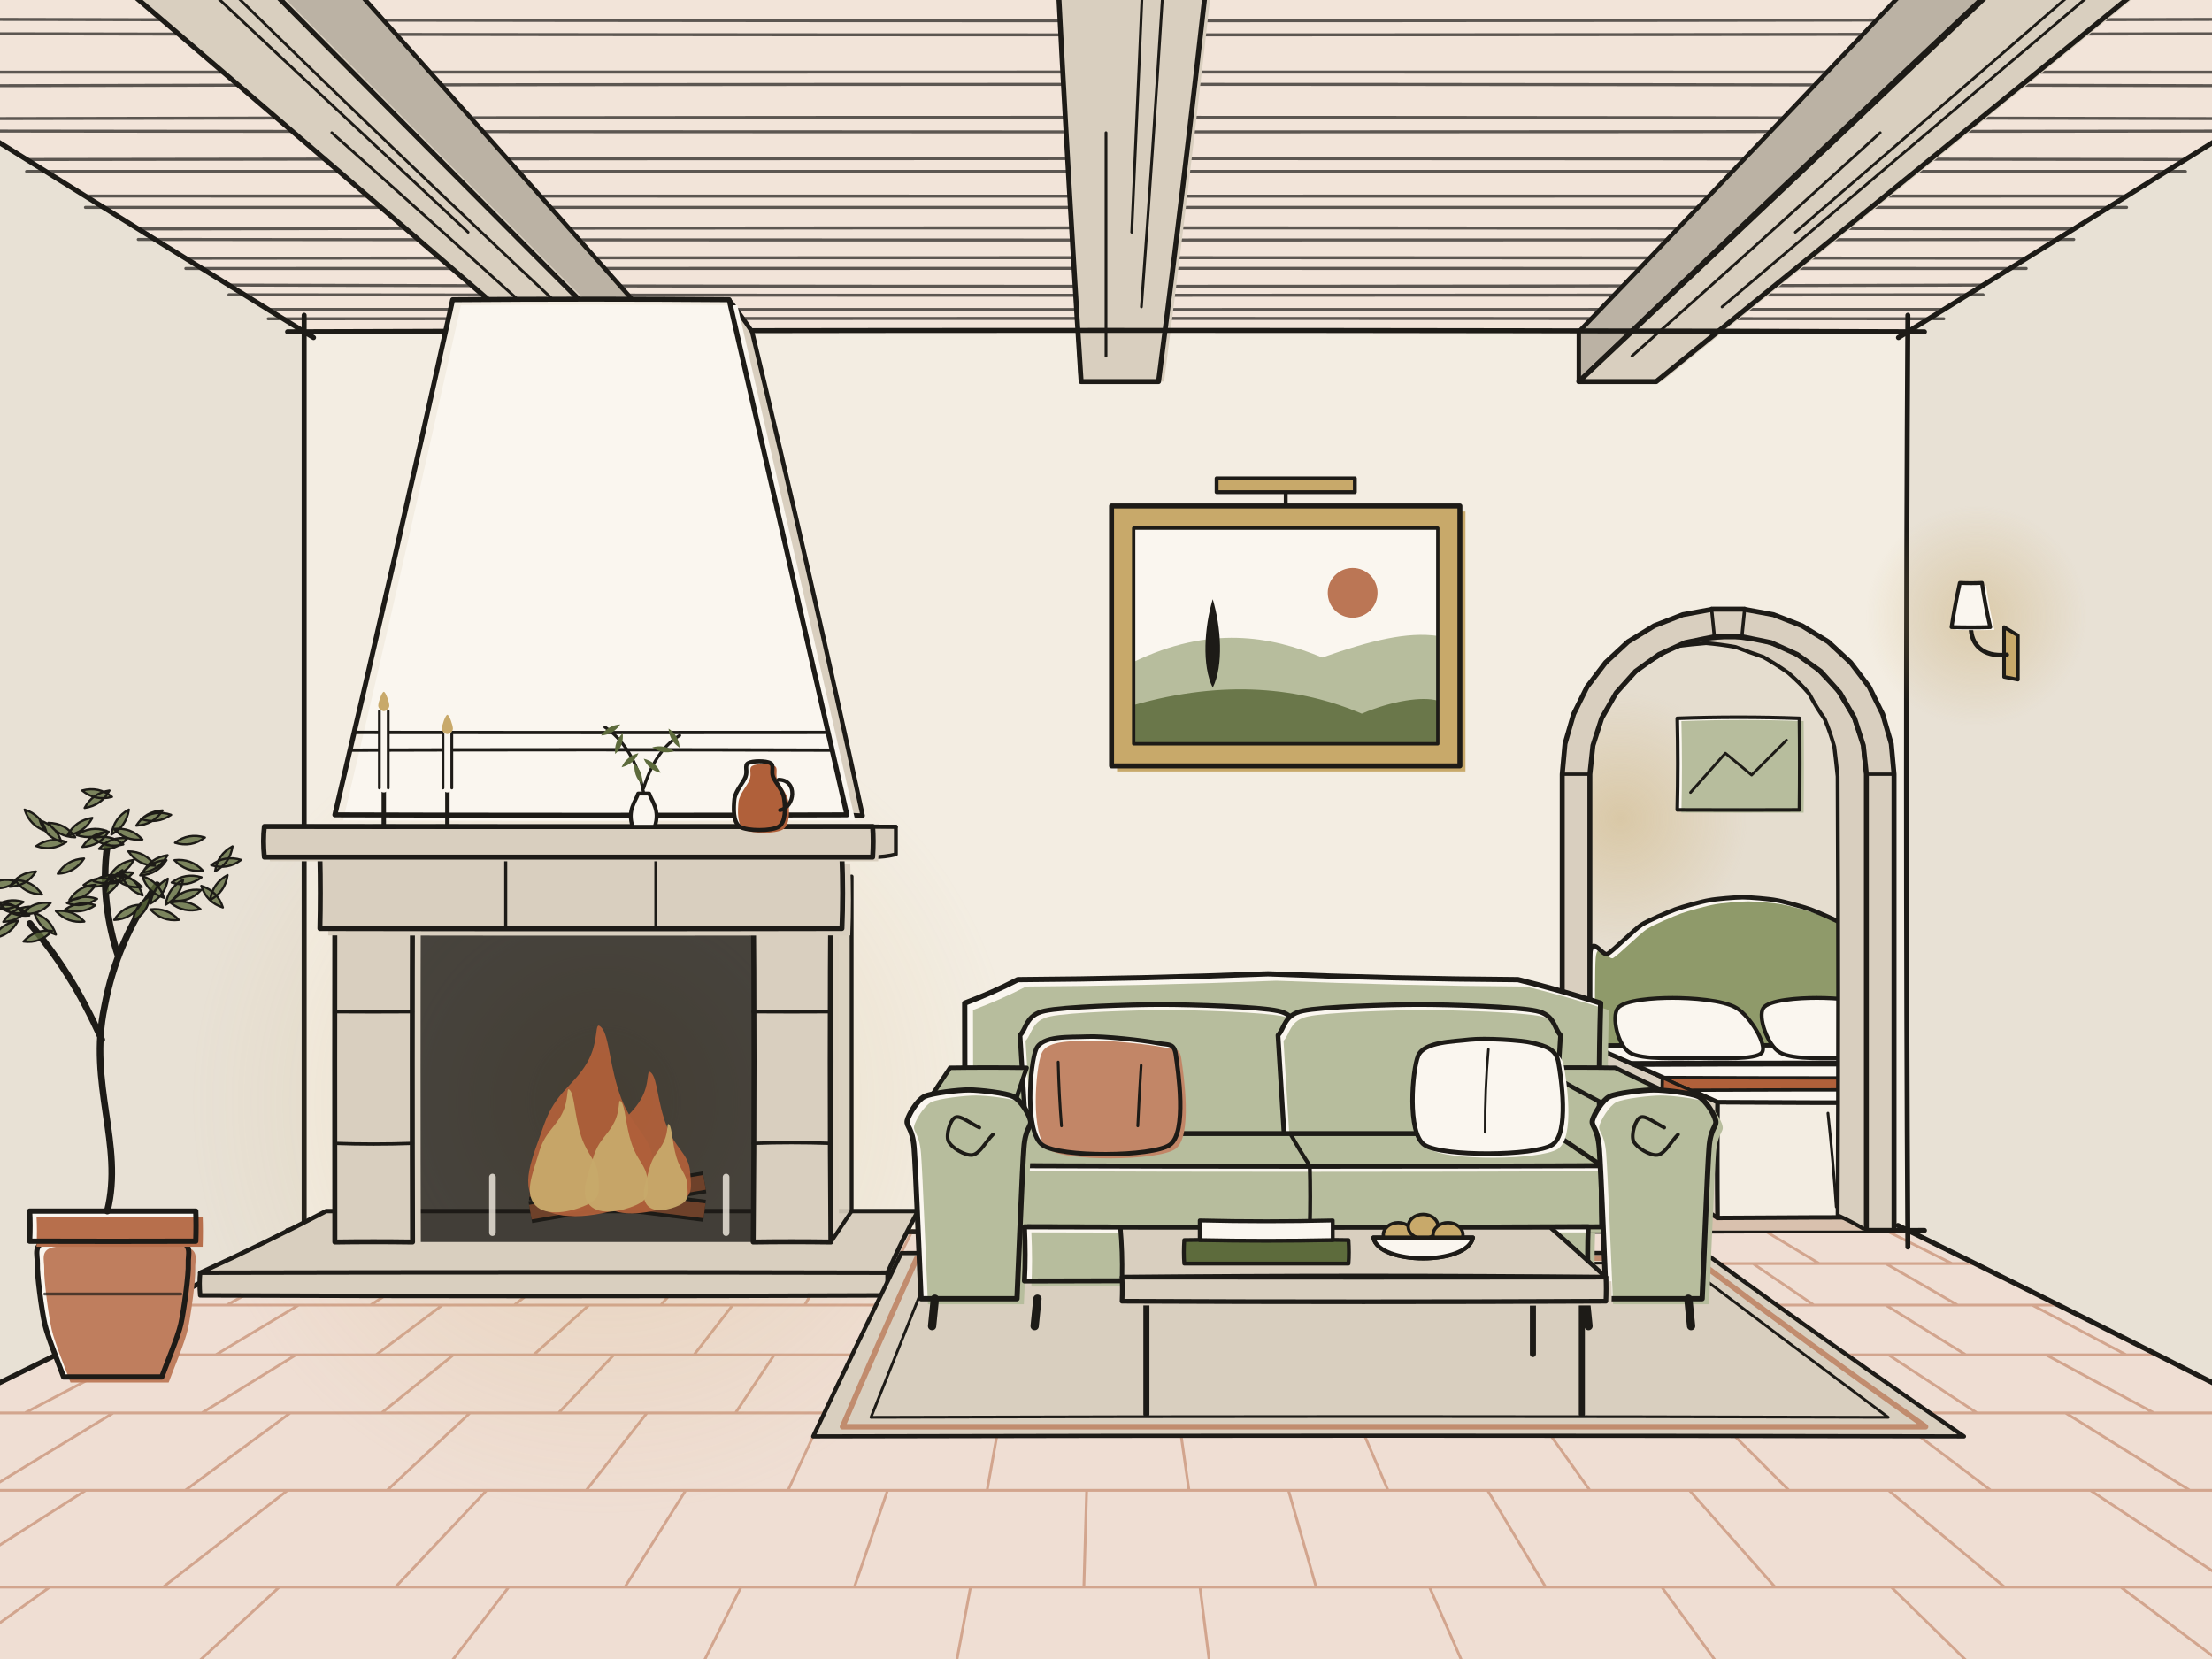
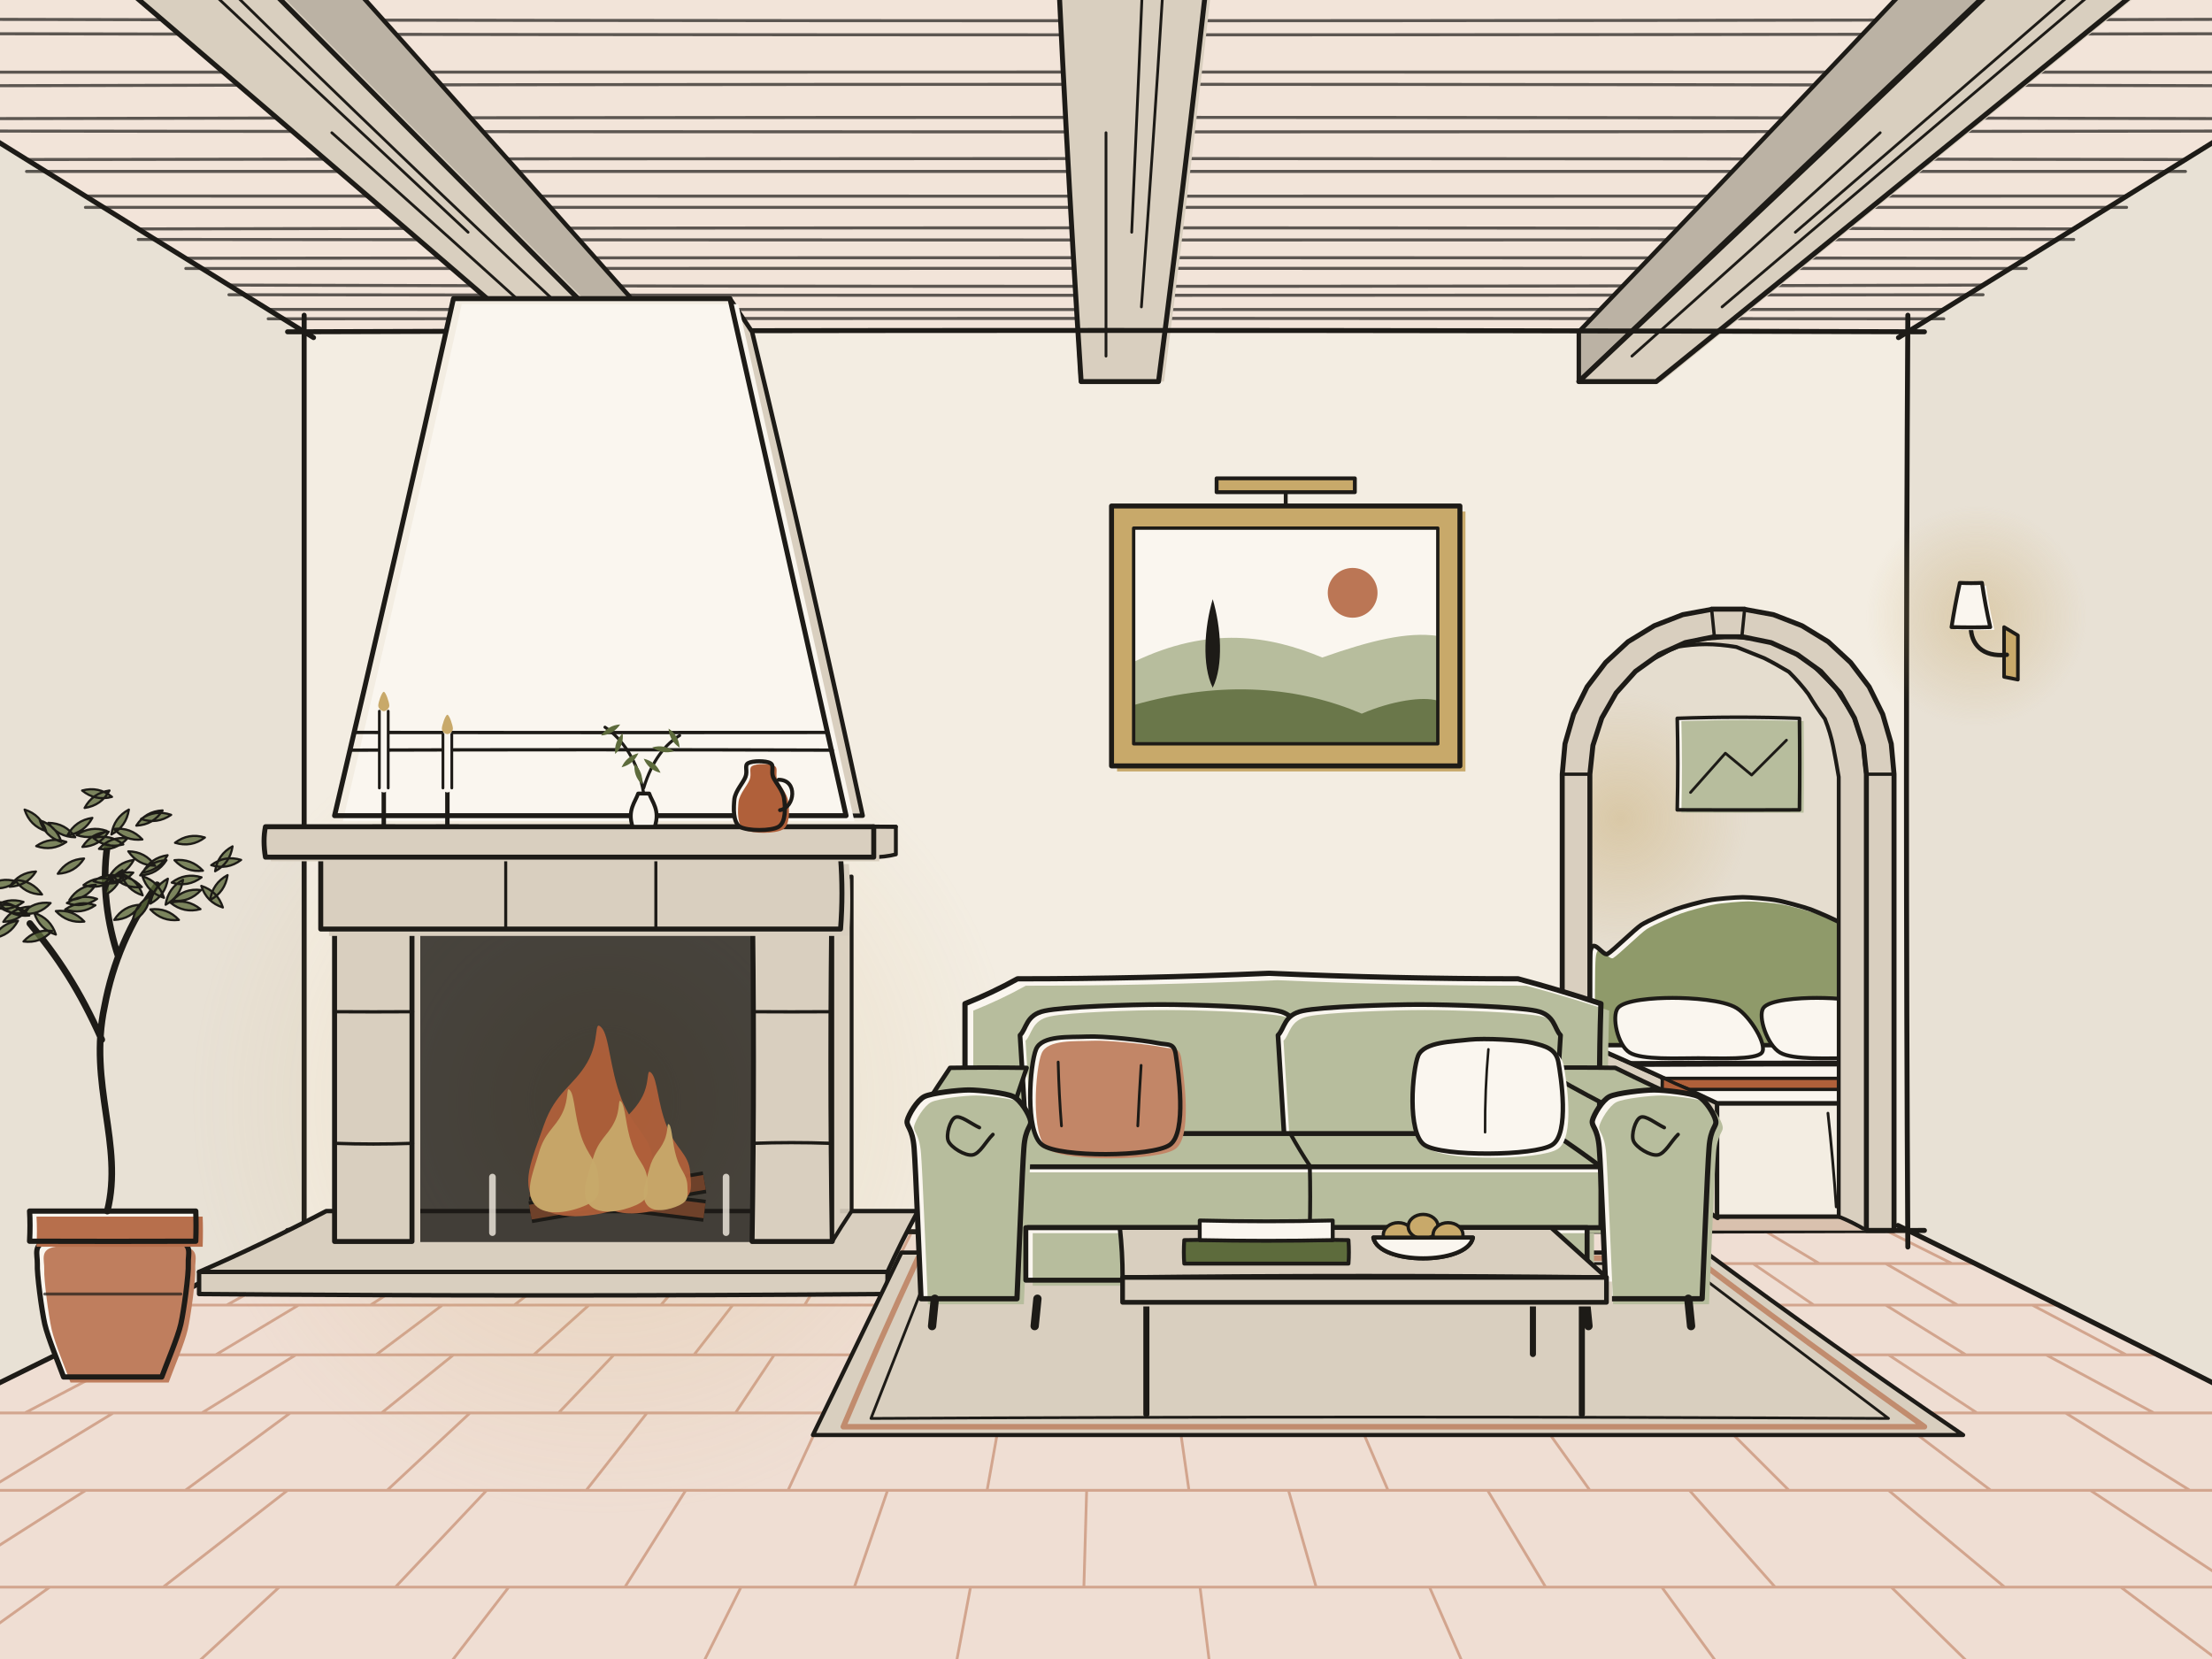
<svg xmlns="http://www.w3.org/2000/svg" viewBox="0 0 800 600" role="img" aria-labelledby="t">
  <defs>
    <radialGradient id="fire">
      <stop offset="0" stop-color="#c8a96a" stop-opacity=".5" />
      <stop offset=".45" stop-color="#c8a96a" stop-opacity=".14" />
      <stop offset="1" stop-color="#c8a96a" stop-opacity="0" />
    </radialGradient>
    <radialGradient id="lamp">
      <stop offset="0" stop-color="#c8a96a" stop-opacity=".4" />
      <stop offset="1" stop-color="#c8a96a" stop-opacity="0" />
    </radialGradient>
-     <path id="s1" d="M211 138Q225 138 239 138Q146 45 53.2-48.9Q23-49-7.1-48.9Q102 44 211 138Z" />
-     <path id="s2" d="M391 138Q405 138 419 138Q431 45 440.9-48.9Q411-49 380.6-48.9Q385 45 391 138Z" />
-     <path id="s3" d="M571 138Q585 138 599 138Q714 45 828.6-48.9Q798-49 768.3-48.9Q670 45 571 138Z" />
+     <path id="s1" d="M211 138Q225 138 239 138Q146 45 53-49Q23-49-7-49Q102 44 211 138Z" />
+     <path id="s2" d="M391 138Q405 138 419 138Q431 45 441-49Q411-49 381-49Q385 45 391 138Z" />
+     <path id="s3" d="M571 138Q585 138 599 138Q714 45 829-49Q798-49 768-49Q670 45 571 138Z" />
    <clipPath id="door">
      <path d="M575 445 575 280 576.1 269.6 579.3 259.7 584.5 250.6 591.5 242.8 600 236.7 609.5 232.4 619.8 230.3 630.2 230.3 640.5 232.4 650 236.7 658.5 242.8 665.5 250.6 670.7 259.7 673.9 269.6 675 280 675 445Z" />
    </clipPath>
    <path id="s4" d="M606.6 259.8Q629 259 650.8 259.8Q651 276 650.8 292.9Q629 293 606.6 292.9Q607 276 606.6 259.8Z" />
    <path id="s5" d="M575.1 414.4C575.1 400.5 574.5 351.9 575.1 345C575.7 338 579.6 346 581.4 345C583.3 343.9 591.2 336.1 593.6 334.5C596.1 332.9 603.4 329.8 605.9 328.9C608.3 328 615.6 326 618.1 325.6C620.5 325.1 627.9 324.5 630.3 324.5C632.8 324.5 640.1 325.1 642.5 325.6C645 326 652.3 328 654.8 328.9C657.2 329.8 664.5 332.9 667 334.5C669.4 336.1 677.4 343.9 679.2 345C681.1 346 684.9 338 685.5 345C686.2 351.9 685.5 400.5 685.5 414.4Z" />
-     <path id="s6" d="M121.1 294.7Q214 295 306.3 294.7Q285 201 263.7 108.4Q214 108 163.7 108.4Q143 202 121.1 294.7Z" />
-     <path id="s7" d="M121.1 449.2Q135 449 149.2 449.2Q149 384 149.2 318.4Q135 318 121.1 318.4Q121 384 121.1 449.2Z" />
-     <path id="s8" d="M272.4 449.2Q286 449 300.5 449.2Q300 384 300.5 318.4Q286 319 272.4 318.4Q273 384 272.4 449.2Z" />
-     <path id="s9" d="M115.7 335.8Q210 336 304.5 335.8Q305 323 304.5 309.8Q210 310 115.7 309.8Q116 323 115.7 335.8Z" />
-     <path id="s10" d="M95.6 298.9Q206 299 315.6 298.9Q316 304 315.6 310Q206 310 95.6 310Q95 304 95.6 298.9Z" />
+     <path id="s6" d="M121 295Q214 295 306 295Q285 201 264 108Q214 108 164 108Q143 202 121 295Z" />
+     <path id="s7" d="M121 449Q135 449 149 449Q149 384 149 318Q135 318 121 318Q121 384 121 449Z" />
+     <path id="s8" d="M272 449Q286 449 301 449Q300 384 301 318Q286 319 272 318Q273 384 272 449Z" />
+     <path id="s9" d="M116 336Q210 336 304 336Q305 323 304 310Q210 310 116 310Q116 323 116 336Z" />
+     <path id="s10" d="M96 299Q206 299 316 299Q316 304 316 310Q206 310 96 310Q95 304 96 299Z" />
    <path id="s11" d="M267.6 299C265 297.3 265.3 292 265.6 289C266 286 268.8 283.1 269.6 281C270.5 278.8 269.1 276.8 270.6 276C272.1 275.1 277.1 275.1 278.6 276C280.1 276.8 278.8 278.8 279.6 281C280.5 283.1 283.3 286 283.6 289C284 292 284.3 297.3 281.6 299C279 300.6 270.3 300.6 267.6 299Z" />
    <path id="s12" d="M402 277Q465 277 528 277Q528 230 528 183Q465 183 402 183Q402 230 402 277Z" />
-     <path id="s13" d="M348.9 422.4Q349 393 348.9 362.8Q359 359 368.1 354.3Q413 354 458.6 352.2Q504 354 549 354.3Q564 358 578.9 362.8Q578 393 578.9 422.4Q464 422 348.9 422.4Z" />
+     <path id="s13" d="M349 422Q349 393 349 363Q359 359 368 354Q413 354 459 352Q504 354 549 354Q564 358 579 363Q578 393 579 422Q464 422 349 422Z" />
    <path id="s14" d="M368.9 374.4C371.3 372.1 371 367 377.8 365.6C384.6 364.1 408.7 363.3 420 363.3C431.3 363.3 455.4 364.1 462.2 365.6C469 367 468.7 372.1 471.1 374.4L468.9 410L371.1 410Z" />
    <path id="s15" d="M462.2 374.4C464.6 372.1 464.3 367 471.1 365.6C477.9 364.1 502.1 363.3 513.3 363.3C524.6 363.3 548.7 364.1 555.6 365.6C562.4 367 562.1 372.1 564.4 374.4L562.2 410L464.4 410Z" />
-     <path id="s16" d="M368.1 421.6Q474 422 579.3 421.6Q579 433 579.3 443.7Q474 444 368.1 443.7Q368 433 368.1 421.6Z" />
+     <path id="s16" d="M368 422Q474 422 579 422Q579 433 579 444Q474 444 368 444Q368 433 368 422Z" />
    <path id="s17" d="M333.1 469.7C332.5 457 331.2 422.7 330.6 415.2C330 407.7 327.7 407.5 328.1 405.3C328.6 403.1 331.7 397.9 334.3 396.6C336.9 395.3 346.7 394.2 350.4 394.2C354.2 394.2 363.9 395.3 366.5 396.6C369.2 397.9 372.3 403.1 372.7 405.3C373.2 407.5 370.8 407.7 370.3 415.2C369.7 422.7 368.4 457 367.8 469.7Z" />
    <path id="s18" d="M580.9 469.7C580.3 457 579 422.7 578.4 415.2C577.8 407.7 575.5 407.5 575.9 405.3C576.4 403.1 579.5 397.9 582.1 396.6C584.7 395.3 594.5 394.2 598.2 394.2C602 394.2 611.7 395.3 614.3 396.6C616.9 397.9 620.1 403.1 620.5 405.3C621 407.5 618.6 407.7 618.1 415.2C617.5 422.7 616.2 457 615.6 469.7Z" />
-     <path id="s19" d="M370.5 443.7Q472 444 574.4 443.7Q574 454 574.4 463.3Q472 463 370.5 463.3Q371 454 370.5 443.7Z" />
+     <path id="s19" d="M371 444Q472 444 574 444Q574 454 574 463Q472 463 371 463Q371 454 371 444Z" />
    <path id="s20" d="M377 414.1C370.5 409.5 372.5 384.7 374.7 379.5C376.8 374.3 387.2 375.2 393.1 374.9C398.9 374.6 414.1 376.3 418.4 377.2C422.7 378.1 424.7 376.9 425.3 381.8C426 386.7 429.5 409.8 423 414.1C416.6 418.4 383.4 418.7 377 414.1Z" />
    <path id="s21" d="M515.2 414.1C508.8 409.8 510.8 386.9 512.9 381.8C515.1 376.7 525.8 376.7 531.4 376C536.9 375.4 550.1 376.1 554.4 377.2C558.7 378.3 562.7 379.2 563.6 384.1C564.5 389 567.8 410.1 561.3 414.1C554.9 418.1 521.7 418.4 515.2 414.1Z" />
-     <path id="s22" d="M405.8 461.9Q493 462 580.8 461.9Q581 466 580.8 470.6Q493 471 405.8 470.6Q406 466 405.8 461.9Z" />
+     <path id="s22" d="M406 462Q493 462 581 462Q581 466 581 471Q493 471 406 471Q406 466 406 462Z" />
    <path id="s23" d="M705.8 226.8Q713 227 719.8 226.8Q718 219 716.8 210.8Q713 211 708.8 210.8Q707 219 705.8 226.8Z" />
    <path id="s24" d="M23 498C21.4 493.6 17.3 483.7 16.2 478.9C15.1 474.1 13.3 460.6 13.5 457.1C13.6 453.6 11.7 449.8 17.6 448.9C23.5 447.9 58.1 447.9 64 448.9C69.9 449.8 67.9 453.6 68.1 457.1C68.3 460.6 66.5 474.1 65.4 478.9C64.3 483.7 60.1 493.6 58.5 498Z" />
    <path id="s25" d="M10.7 448.9Q41 449 70.8 448.9Q71 443 70.8 438Q41 438 10.7 438Q11 443 10.7 448.9Z" />
  </defs>
  <rect width="800" height="600" fill="#faf6ef" />
  <g fill="none" stroke="#1d1b17" stroke-width="2" stroke-linecap="round" stroke-linejoin="round">
    <path d="M110 120 690 120 690 445 110 445Z" fill="#f3ede2" stroke="none" />
    <path d="M0 51.7 110 120 110 445 0 500Z" fill="#d9cfbf" fill-opacity="0.55" stroke="none" />
    <path d="M800 51.7 690 120 690 445 800 500Z" fill="#d9cfbf" fill-opacity="0.55" stroke="none" />
    <path d="M0 500 110 445 690 445 800 500 800 600 0 600Z" fill="#b0603a" fill-opacity="0.16" stroke="none" />
    <path d="M85 457H715M56 472H744M21 490H779M-5 511H805M-5 539H805M-5 574H805M154 445L133 457M198 445L181 457M242 445L229 457M286 445L276 457M330 445L324 457M374 445L372 457M418 445L420 457M462 445L467 457M506 445L515 457M550 445L563 457M594 445L611 457M638 445L658 457M682 445L706 457M109 457L82 472M157 457L134 472M205 457L186 472M252 457L239 472M300 457L291 472M348 457L343 472M396 457L395 472M443 457L447 472M491 457L500 472M539 457L552 472M587 457L604 472M634 457L656 472M682 457L708 472M108 472L78 490M160 472L136 490M213 472L193 490M265 472L251 490M317 472L308 490M369 472L366 490M421 472L424 490M474 472L481 490M526 472L539 490M578 472L596 490M630 472L654 490M682 472L711 490M735 472L769 490M49 490L9 511M107 490L73 511M164 490L138 511M222 490L202 511M280 490L266 511M337 490L330 511M395 490L394 511M452 490L458 511M510 490L522 511M567 490L587 511M625 490L651 511M683 490L715 511M740 490L779 511M41 511L-5 539M105 511L67 539M170 511L140 539M234 511L212 539M298 511L285 539M362 511L357 539M426 511L430 539M490 511L502 539M555 511L575 539M619 511L647 539M683 511L720 539M747 511L792 539M811 511L864 539M-41 539L-107 574M31 539L-24 574M104 539L59 574M176 539L143 574M248 539L226 574M321 539L309 574M393 539L392 574M466 539L476 574M538 539L559 574M611 539L642 574M683 539L725 574M756 539L809 574M828 539L892 574M-65 574L-147 622M18 574L-49 622M101 574L49 622M184 574L147 622M268 574L244 622M351 574L342 622M434 574L440 622M517 574L538 622M601 574L636 622M684 574L733 622M767 574L831 622M850 574L929 622M934 574L1027 622" stroke-width="1" stroke="#b0603a" stroke-opacity="0.45" />
    <path d="M-5-5 805-5 805 48.3 690 120 110 120-5 48.3Z" fill="#b0603a" fill-opacity="0.12" stroke="none" />
    <path d="M97 111.9Q400 112 703 111.9M97 115.3Q400 115 703 115.3M82.8 103.1Q400 104 717.2 103.1M82.8 106.6Q400 107 717.2 106.6M67.2 93.4Q400 93 732.8 93.4M67.2 97.1Q400 97 732.8 97.1M50 82.8Q400 82 750 82.8M50 86.6Q400 87 750 86.6M30.9 70.9Q400 71 769.1 70.9M30.9 75Q400 75 769.1 75M9.6 57.7Q400 57 790.4 57.7M9.6 62Q400 62 790.4 62M-5 42.9Q400 42 805 42.9M-5 47.4Q400 48 805 47.4M-5 26.1Q400 26 805 26.1M-5 31Q400 30 805 31M-5 7Q400 8 805 7M-5 12.2Q400 13 805 12.2" stroke-width="1.1" stroke-opacity="0.7" />
-     <path d="M239 120Q239 129 239 138Q146 44 53.2-48.9Q53-68 53.2-87.7Q147 16 239 120Z" fill="#bbb2a4" stroke-width="1.6" />
+     <path d="M239 120Q239 129 239 138Q146 44 53-49Q53-68 53-88Q147 16 239 120Z" fill="#bbb2a4" stroke-width="1.6" />
    <use href="#s1" fill="#d9cfbf" stroke="none" />
    <use href="#s1" fill="#d9cfbf" stroke="none" x="2" y="0" />
    <use href="#s1" stroke-width="1.8" />
    <path d="M209.8 128.8Q165 88 120 48M202.8 111Q143 55 84.5-2.4M169.3 84Q105 24 41.2-36" stroke-width="1" />
-     <path d="M391 120Q391 129 391 138Q386 45 380.6-48.9Q381-68 380.6-87.7Q386 16 391 120Z" fill="#bbb2a4" stroke-width="1.6" />
+     <path d="M391 120Q391 129 391 138Q386 45 381-49Q381-68 381-88Q386 16 391 120Z" fill="#bbb2a4" stroke-width="1.6" />
    <use href="#s2" fill="#d9cfbf" stroke="none" />
    <use href="#s2" fill="#d9cfbf" stroke="none" x="2" y="0" />
    <use href="#s2" stroke-width="1.8" />
    <path d="M400 128.8Q400 88 400 48M412.8 111Q417 54 420.5-2.4M409.3 84Q412 24 414.5-36" stroke-width="1" />
-     <path d="M571 120Q571 129 571 138Q669 44 768.3-48.9Q768-68 768.3-87.7Q670 17 571 120Z" fill="#bbb2a4" stroke-width="1.6" />
+     <path d="M571 120Q571 129 571 138Q669 44 768-49Q768-68 768-88Q670 17 571 120Z" fill="#bbb2a4" stroke-width="1.6" />
    <use href="#s3" fill="#d9cfbf" stroke="none" />
    <use href="#s3" fill="#d9cfbf" stroke="none" x="2" y="0" />
    <use href="#s3" stroke-width="1.8" />
    <path d="M590.2 128.8Q635 89 680 48M622.8 111Q690 54 756.5-2.4M649.3 84Q719 24 787.9-36" stroke-width="1" />
    <path d="M104 120Q400 119 696 120M104 445Q400 446 696 445M110 114Q110 282 110 451M690 114Q689 282 690 451M113.6 443.2Q55 473-3.6 501.8M686.4 443.2Q745 472 803.6 501.8M113.4 122.1Q55 86-3.4 49.6M686.6 122.1Q745 86 803.4 49.6" stroke-width="1.8" />
    <g clip-path="url(#door)">
      <path d="M575 445 575 280 576.1 269.6 579.3 259.7 584.5 250.6 591.5 242.8 600 236.7 609.5 232.4 619.8 230.3 630.2 230.3 640.5 232.4 650 236.7 658.5 242.8 665.5 250.6 670.7 259.7 673.9 269.6 675 280 675 445Z" fill="#f3ede2" stroke="none" />
      <path d="M575 445 575 280 576.1 269.6 579.3 259.7 584.5 250.6 591.5 242.8 600 236.7 609.5 232.4 619.8 230.3 630.2 230.3 640.5 232.4 650 236.7 658.5 242.8 665.5 250.6 670.7 259.7 673.9 269.6 675 280 675 445Z" fill="#d9cfbf" fill-opacity="0.55" stroke="none" />
      <path d="M494.6 414.4 762.8 414.4 860 445 520 445Z" fill="#b0603a" fill-opacity="0.22" stroke="none" />
      <circle cx="586.1" cy="296.1" r="46" fill="url(#lamp)" stroke="none" />
      <path d="M494.6 414.4Q629 414 762.8 414.4" stroke-width="1.4" />
      <use href="#s4" fill="#faf6ef" stroke="none" />
      <use href="#s4" fill="#b7bd9d" stroke="none" x="1.5" y="1" />
      <use href="#s4" stroke-width="1.3" />
      <path d="M611.4 286.6 624 272.4 633.5 280.3 646.1 267.7" stroke-width="1" />
      <use href="#s5" fill="#faf6ef" stroke="none" />
      <use href="#s5" fill="#8f9a6a" stroke="none" x="2" y="1.5" />
      <use href="#s5" stroke-width="1.6" />
      <path d="M575.1 378.1Q598 388 621.2 398.6Q621 420 621.2 440.5Q598 426 575.1 411.2Q575 395 575.1 378.1Z" fill="#d9cfbf" stroke-width="1.6" />
-       <path d="M621.2 398.6Q691 399 760.7 398.6Q761 420 760.7 440.5Q691 440 621.2 440.5Q621 420 621.2 398.6Z" fill="#f3ede2" stroke-width="1.6" />
+       <path d="M621 399Q691 399 761 399Q761 420 761 440Q691 440 621 440Q621 420 621 399Z" fill="#f3ede2" stroke-width="1.6" />
      <path d="M661.1 402.6Q663 420 664.1 436.5M698.9 402.6Q700 420 701.9 436.5" stroke-width="1" />
-       <path d="M575.1 378.1Q630 378 685.5 378.1Q723 388 760.7 398.6Q691 399 621.2 398.6Q598 388 575.1 378.1Z" fill="#faf6ef" stroke-width="1.6" />
+       <path d="M575 378Q630 378 686 378Q723 388 761 399Q691 399 621 399Q598 388 575 378Z" fill="#faf6ef" stroke-width="1.6" />
      <path d="M589.4 380.7C585 378 582.8 367.6 585.1 364.6C587.4 361.6 598.4 360.9 604.9 360.9C611.3 360.9 623.3 361.6 628.1 364.6C633 367.6 639.3 378 637.2 380.7C635.1 383.4 621.4 382.7 614.2 382.7C607.1 382.7 593.8 383.4 589.4 380.7Z" fill="#faf6ef" stroke-width="1.4" />
      <path d="M643.8 380.7C639.1 378 635.7 367.6 637.7 364.6C639.7 361.6 650.6 360.9 657.1 360.9C663.5 360.9 675.6 361.6 680.8 364.6C686 367.6 693.3 378 691.5 380.7C689.7 383.4 676 382.7 668.8 382.7C661.7 382.7 648.4 383.4 643.8 380.7Z" fill="#faf6ef" stroke-width="1.4" />
      <path d="M588.9 384.3Q649 384 708.1 384.3M591.3 385.3Q652 385 711.9 385.3" stroke-width="1.1" />
-       <path d="M601.2 389.7Q665 390 728 389.7Q736 392 744.8 394.3Q678 394 611.4 394.3Q606 392 601.2 389.7Z" fill="#b0603a" stroke-width="1.2" />
+       <path d="M601 390Q665 390 728 390Q736 392 745 394Q678 394 611 394Q606 392 601 390Z" fill="#b0603a" stroke-width="1.2" />
      <path d="M601.2 389.7Q606 392 611.4 394.3Q611 409 611.4 422.9Q606 420 601.2 416.9Q601 403 601.2 389.7Z" fill="#b0603a" stroke-width="1.2" />
-       <path d="M675 445Q675 362 675 280Q674 274 673.8 269Q672 264 670.1 258.5Q667 254 664.2 249Q660 245 656.4 241.1Q652 238 647.1 235.1Q642 233 636.6 231.4Q631 231 625.6 230Q620 231 614.5 231.1Q609 233 604 234.6Q599 238 594.5 240.4Q590 244 586.5 248.1L579.4 250.1Q583 246 587.1 242.7Q592 240 596.3 237.1Q601 235 606.4 233.7Q612 233 617 232.6Q622 233 627.7 234Q633 236 637.7 237.6Q642 240 646.7 243.3Q651 247 654.3 250.9Q657 256 659.9 260Q662 265 663.4 270.1Q664 275 664.6 280.8Q665 360 664.6 439.5Q670 442 675 445Z" fill="#d9cfbf" stroke-width="1.4" />
+       <path d="M675 445Q675 362 675 280Q674 274 674 269Q672 264 670 258Q667 254 664 249Q660 245 656 241Q652 238 647 235Q642 233 637 231Q631 231 626 230Q620 231 615 231Q609 233 604 235Q599 238 594 240Q590 244 586 248L579 250Q583 246 587 243Q592 240 596 237Q601 235 606 234Q612 233 617 233Q622 233 628 234Q633 236 638 238Q642 240 647 243Q651 247 654 251Q657 256 660 260Q662 265 663 270Q664 275 665 281Q665 360 665 440Q670 442 675 445Z" fill="#d9cfbf" stroke-width="1.4" />
    </g>
    <path d="M565 445 565 280 566 269 569.1 258.3 574 248.4 580.7 239.6 588.8 232.1 598.3 226.3 608.6 222.3 619.5 220.3 630.5 220.3 641.4 222.3 651.7 226.3 661.2 232.1 669.3 239.6 676 248.4 680.9 258.3 684 269 685 280 685 445 675 445 675 280 673.9 269.6 670.7 259.7 665.5 250.6 658.5 242.8 650 236.7 640.5 232.4 630.2 230.3 619.8 230.3 609.5 232.4 600 236.7 591.5 242.8 584.5 250.6 579.3 259.7 576.1 269.6 575 280 575 445Z" fill="#d9cfbf" stroke-width="1.8" />
    <path d="M565 280L575 280M675 280L685 280" stroke-width="1.2" />
    <path d="M620 230L619 220M630 230L631 220" stroke-width="1.2" />
    <circle cx="218.5" cy="398.5" r="150" fill="url(#fire)" stroke="none" />
-     <path d="M306.3 294.7L312 295Q293 207 272 120Q268 114 263.7 108.4Q284 202 306.3 294.7Z" fill="#d9cfbf" stroke-width="1.6" />
+     <path d="M306 295L312 295Q293 207 272 120Q268 114 264 108Q284 202 306 295Z" fill="#d9cfbf" stroke-width="1.6" />
    <use href="#s6" fill="#f3ede2" stroke="none" />
    <use href="#s6" fill="#faf6ef" stroke="none" x="3" y="2" />
    <use href="#s6" stroke-width="1.8" />
    <path d="M126.4 271.3Q214 271 301 271.3M128.5 264.9Q214 265 298.9 264.9" stroke-width="1.2" />
-     <path d="M118 438Q225 438 332 438Q326 449 321 460.3Q197 461 72.4 460.3Q95 450 118 438Z" fill="#d9cfbf" stroke-width="1.6" />
-     <path d="M72.4 460.3Q197 460 321 460.3Q321 464 321 468.5Q197 469 72.4 468.5Q72 464 72.4 460.3Z" fill="#d9cfbf" stroke-width="1.6" />
+     <path d="M118 438Q225 438 332 438Q326 449 321 460Q197 461 72 460Q95 450 118 438Z" fill="#d9cfbf" stroke-width="1.6" />
+     <path d="M72 460Q197 460 321 460Q321 464 321 468Q197 469 72 468Q72 464 72 460Z" fill="#d9cfbf" stroke-width="1.6" />
    <path d="M149.2 449.2 149.2 335.7 272.4 335.7 272.4 449.2Z" fill="#1d1b17" fill-opacity="0.8" stroke="none" />
    <path d="M272.4 449.2 272.4 335.7 272 345 272 438Z" fill="#1d1b17" fill-opacity="0.25" stroke="none" />
    <path d="M191.8 438.4Q223 433 254.8 427.6M191.8 430.1Q223 434 254.8 437.9" stroke-width="8" stroke="#1d1b17" stroke-linecap="butt" />
    <path d="M191.8 438.4Q223 433 254.8 427.6M191.8 430.1Q223 434 254.8 437.9" stroke-width="5.4" stroke="#6e412a" stroke-linecap="butt" />
    <path d="M194.7 435.9C187.4 429.1 192.6 418.9 196.7 406.9C200.9 394.9 207.5 392.7 212.3 384.4C217.1 376.2 214.6 368.6 217.5 371.6C220.4 374.6 220.4 386 224.7 397.3C229.1 408.5 235.4 410.8 236.1 419.8C236.9 428.8 237.5 432.1 227.9 435.9C218.2 439.6 201.9 442.6 194.7 435.9Z" fill="#b0603a" fill-opacity="0.95" stroke="none" />
    <path d="M218.5 435.9C213.1 430.8 217 423.3 220.1 414.4C223.2 405.5 228.1 403.8 231.7 397.7C235.4 391.6 233.5 385.9 235.6 388.1C237.8 390.4 237.8 398.9 241.1 407.2C244.3 415.6 249.1 417.2 249.6 423.9C250.2 430.6 250.7 433.1 243.4 435.9C236.1 438.6 224 440.9 218.5 435.9Z" fill="#b0603a" fill-opacity="0.95" stroke="none" />
    <path d="M193.6 435.9C189.6 431.5 192.5 424.9 194.8 417.2C197 409.4 200.7 408 203.3 402.7C206 397.3 204.6 392.4 206.2 394.4C207.8 396.3 207.8 403.7 210.2 411C212.6 418.2 216 419.7 216.4 425.5C216.8 431.3 217.2 433.4 211.9 435.9C206.6 438.3 197.6 440.2 193.6 435.9Z" fill="#c8a96a" fill-opacity="0.95" stroke="none" />
    <path d="M213.3 435.9C209.7 431.9 212.3 426 214.4 419.1C216.4 412.1 219.7 410.8 222.1 406C224.6 401.2 223.3 396.8 224.7 398.5C226.2 400.3 226.2 406.9 228.4 413.5C230.5 420 233.7 421.3 234.1 426.5C234.4 431.7 234.8 433.7 229.9 435.9C225.1 438 217 439.8 213.3 435.9Z" fill="#c8a96a" fill-opacity="0.95" stroke="none" />
    <path d="M234.1 435.9C231.5 432.8 233.4 428.2 234.8 422.8C236.2 417.4 238.6 416.3 240.2 412.6C241.9 408.9 241 405.5 242.1 406.8C243.1 408.2 243.1 413.3 244.6 418.4C246.1 423.5 248.3 424.5 248.6 428.6C248.8 432.7 249.1 434.2 245.7 435.9C242.3 437.5 236.6 438.9 234.1 435.9Z" fill="#c8a96a" fill-opacity="0.95" stroke="none" />
    <path d="M178.1 445.8L178.1 425.7M262.6 445.8L262.6 425.7" stroke-width="2.4" stroke="#f3ede2" stroke-opacity="0.8" />
    <use href="#s7" fill="#d9cfbf" stroke="none" />
    <use href="#s7" fill="#d9cfbf" stroke="none" x="3" y="2.5" />
    <use href="#s7" stroke-width="1.8" />
    <path d="M121.1 413.5Q135 414 149.2 413.5M121.1 365.9Q135 366 149.2 365.9" stroke-width="1.2" />
    <use href="#s8" fill="#d9cfbf" stroke="none" />
    <use href="#s8" fill="#d9cfbf" stroke="none" x="3" y="2.5" />
    <use href="#s8" stroke-width="1.8" />
    <path d="M272.4 413.5Q286 413 300.5 413.5M272.4 365.9Q286 366 300.5 365.9" stroke-width="1.2" />
    <path d="M300.5 449.2 300.5 318.4 308 317 308 438Z" fill="#d9cfbf" fill-opacity="0.9" stroke="none" />
-     <path d="M300.5 449.2Q301 384 300.5 318.4L308 317Q308 378 308 438Q304 444 300.5 449.2Z" stroke-width="1.4" />
+     <path d="M301 449Q301 384 301 318L308 317Q308 378 308 438Q304 444 301 449Z" stroke-width="1.4" />
    <use href="#s9" fill="#d9cfbf" stroke="none" />
    <use href="#s9" fill="#d9cfbf" stroke="none" x="3" y="2.5" />
    <use href="#s9" stroke-width="1.8" />
    <path d="M182.9 335.8L182.9 309.8M237.2 335.8L237.2 309.8" stroke-width="1.1" />
    <path d="M315.6 298.9Q320 299 324 299Q324 304 324 309Q320 310 315.6 310Q315 304 315.6 298.9Z" fill="#d9cfbf" stroke-width="1.4" />
    <use href="#s10" fill="#d9cfbf" stroke="none" />
    <use href="#s10" fill="#d9cfbf" stroke="none" x="2" y="1.5" />
    <use href="#s10" stroke-width="1.8" />
-     <path d="M126 299Q225 299 324 299Q320 299 315.6 298.9Q206 299 95.6 298.9Q111 299 126 299Z" stroke-width="1.4" />
+     <path d="M126 299Q225 299 324 299Q320 299 316 299Q206 299 96 299Q111 299 126 299Z" stroke-width="1.4" />
    <path d="M134.8 299L142.8 299M138.8 299L138.8 285" stroke-width="1.6" />
    <path d="M138.8 285L138.8 257.2" stroke-width="3.2" stroke="#faf6ef" />
    <path d="M137.2 285L137.2 257.2M140.4 285L140.4 257.2" stroke-width="1" />
    <path d="M138.8 250.2C139.5 250.2 140.8 254 140.8 255.2C140.8 256.3 139.5 257.2 138.8 257.2C138.1 257.2 136.8 256.3 136.8 255.2C136.8 254 138.1 250.2 138.8 250.2Z" fill="#c8a96a" stroke="none" />
    <path d="M157.8 299L165.8 299M161.8 299L161.8 285" stroke-width="1.6" />
    <path d="M161.8 285L161.8 265.5" stroke-width="3.2" stroke="#faf6ef" />
    <path d="M160.2 285L160.2 265.5M163.4 285L163.4 265.5" stroke-width="1" />
    <path d="M161.8 258.5C162.5 258.5 163.8 262.4 163.8 263.5C163.8 264.7 162.5 265.5 161.8 265.5C161.1 265.5 159.8 264.7 159.8 263.5C159.8 262.4 161.1 258.5 161.8 258.5Z" fill="#c8a96a" stroke="none" />
    <use href="#s11" fill="#faf6ef" stroke="none" />
    <use href="#s11" fill="#b0603a" stroke="none" x="1.5" y="1" />
    <use href="#s11" stroke-width="1.5" />
    <path d="M281.6 282C288.6 282 287.6 292 282.1 293" stroke-width="1.4" />
    <path d="M228.8 299C226.8 293 229.8 290 230.8 287L234.8 287C235.8 290 238.8 293 236.8 299Z" fill="#faf6ef" stroke-width="1.4" />
    <path d="M232.8 287C230.8 275 224.8 267 218.8 263M232.8 285C235.8 275 240.8 269 245.8 266" stroke-width="1.1" />
    <path d="M224.8 277.5q4.3-1.1 6.1-5.1q-4.3 1.1-6.1 5.1M222.5 272.7q3.2-3.1 2.7-7.5q-3.2 3.1-2.7 7.5M217.4 266q4.4-.3 6.9-4q-4.4.3-6.9 4M232.8 274.4q1.8 4.1 6.1 5.1q-1.8-4.1-6.1-5.1M235.9 270.3q3.6 2.6 7.9 1.4q-3.6-2.6-7.9-1.4M241.8 263.5q.3 4.4 4 6.9q-.3-4.4-4-6.9M229.5 276.2q-.5 4.4 2.7 7.5q.5-4.4-2.7-7.5" fill="#5d6b3c" stroke="none" />
    <use href="#s12" fill="#c8a96a" stroke="none" />
    <use href="#s12" fill="#c8a96a" stroke="none" x="2" y="2" />
    <use href="#s12" stroke-width="1.8" />
    <path d="M410 269 520 269 520 191 410 191Z" fill="#faf6ef" stroke="none" />
    <path d="M410 239.4C437.5 226.1 459.5 230 478.2 237.8C495.8 231.6 509 228.4 520 230L520 269L410 269Z" fill="#b7bd9d" stroke="none" />
    <path d="M410 255C443 245.6 470.5 248.7 492.5 258.1C503.5 253.4 514.5 251.8 520 253.4L520 269L410 269Z" fill="#5d6b3c" fill-opacity="0.85" stroke="none" />
    <circle cx="489.2" cy="214.4" r="9" fill="#b0603a" fill-opacity=".85" stroke="none" />
    <path d="M438.6 248.7C434.6 240.7 435.6 226.7 438.6 216.7C441.6 226.7 442.6 240.7 438.6 248.7Z" fill="#1d1b17" stroke="none" />
    <path d="M410 269Q465 269 520 269Q520 230 520 191Q465 191 410 191Q410 230 410 269Z" stroke-width="1.2" />
    <path d="M465 183V175" stroke-width="1.4" />
    <path d="M440 173Q465 173 490 173L490 178Q465 178 440 178L440 173Z" fill="#c8a96a" stroke-width="1.4" />
-     <path d="M326 453.2Q471 453 616.6 453.2Q663 487 710.3 519.5Q502 519 294.1 519.5Q310 486 326 453.2Z" fill="#d9cfbf" stroke-width="1.5" />
-     <path d="M337.3 456.8Q473 457 608.6 456.8Q646 485 682.9 512.6Q499 512 315 512.6Q326 485 337.3 456.8Z" stroke-width="1" />
-     <path d="M331.6 455Q472 455 612.7 455Q654 486 696.4 516Q501 516 304.7 516Q318 485 331.6 455Z" stroke-width="2" stroke="#b0603a" stroke-opacity="0.6" />
+     <path d="M326 453Q471 453 617 453Q663 487 710 519Q502 519 294 519Q310 486 326 453Z" fill="#d9cfbf" stroke-width="1.5" />
+     <path d="M337 457Q473 457 609 457Q646 485 683 513Q499 512 315 513Q326 485 337 457Z" stroke-width="1" />
+     <path d="M332 455Q472 455 613 455Q654 486 696 516Q501 516 305 516Q318 485 332 455Z" stroke-width="2" stroke="#b0603a" stroke-opacity="0.6" />
    <use href="#s13" fill="#faf6ef" stroke="none" />
    <use href="#s13" fill="#b7bd9d" stroke="none" x="3" y="2.5" />
    <use href="#s13" stroke-width="1.9" />
    <use href="#s14" fill="#faf6ef" stroke="none" />
    <use href="#s14" fill="#b7bd9d" stroke="none" x="2" y="2" />
    <use href="#s14" stroke-width="1.7" />
    <use href="#s15" fill="#faf6ef" stroke="none" />
    <use href="#s15" fill="#b7bd9d" stroke="none" x="2" y="2" />
    <use href="#s15" stroke-width="1.7" />
-     <path d="M371.1 410Q467 410 562.2 410Q571 416 579.3 421.6Q474 422 368.1 421.6Q370 416 371.1 410Z" fill="#b7bd9d" stroke-width="1.7" />
+     <path d="M371 410Q467 410 562 410Q571 416 579 422Q474 422 368 422Q370 416 371 410Z" fill="#b7bd9d" stroke-width="1.7" />
    <path d="M466.9 410.4Q470 416 473.7 421.6" stroke-width="1.4" />
    <use href="#s16" fill="#faf6ef" stroke="none" />
    <use href="#s16" fill="#b7bd9d" stroke="none" x="2.5" y="2" />
    <use href="#s16" stroke-width="1.8" />
    <path d="M473.7 421.6Q474 433 473.7 443.7" stroke-width="1.4" />
    <path d="M343.6 386.2Q357 386 371.3 386.2Q369 393 366.8 399.5Q351 400 334.9 399.5Q339 393 343.6 386.2Z" fill="#b7bd9d" stroke-width="1.6" />
    <use href="#s17" fill="#faf6ef" stroke="none" />
    <use href="#s17" fill="#b7bd9d" stroke="none" x="2.5" y="2" />
    <use href="#s17" stroke-width="1.9" />
    <path d="M354.2 407.8C351.3 406.5 347.3 403.2 345.5 404.1C343.6 404.9 342 410.5 343 412.7C344 415 349 418.1 351.7 417.7C354.4 417.3 356.6 412.7 359.1 410.3" stroke-width="1.3" />
    <path d="M556.5 386.2Q570 386 584.2 386.2Q598 393 612.5 399.5Q596 400 580.5 399.5Q568 393 556.5 386.2Z" fill="#b7bd9d" stroke-width="1.6" />
    <use href="#s18" fill="#faf6ef" stroke="none" />
    <use href="#s18" fill="#b7bd9d" stroke="none" x="2.5" y="2" />
    <use href="#s18" stroke-width="1.9" />
    <path d="M601.9 407.8C599.1 406.5 595.1 403.2 593.3 404.1C591.4 404.9 589.8 410.5 590.8 412.7C591.8 415 596.8 418.1 599.5 417.7C602.2 417.3 604.4 412.7 606.9 410.3" stroke-width="1.3" />
    <use href="#s19" fill="#faf6ef" stroke="none" />
    <use href="#s19" fill="#b7bd9d" stroke="none" x="2.5" y="2" />
    <use href="#s19" stroke-width="1.8" />
    <path d="M338.1 469.7L337.1 479.6" stroke-width="3" />
    <path d="M375.2 469.7L374.2 479.6" stroke-width="3" />
    <path d="M573.5 469.7L574.5 479.6" stroke-width="3" />
    <path d="M610.6 469.7L611.6 479.6" stroke-width="3" />
    <use href="#s20" fill="#faf6ef" stroke="none" />
    <use href="#s20" fill="#c28667" stroke="none" x="2" y="1.5" />
    <use href="#s20" stroke-width="1.6" />
    <path d="M383.9 407.2Q383 396 382.7 384.1M411.5 407.2Q412 396 412.7 385.3" stroke-width="1" />
    <use href="#s21" fill="#faf6ef" stroke="none" />
    <use href="#s21" fill="#faf6ef" stroke="none" x="2" y="1.5" />
    <use href="#s21" stroke-width="1.6" />
    <path d="M537.1 409.5Q537 394 538.3 379.5" stroke-width="0.9" />
    <path d="M414.6 470.6L414.6 511.5" stroke-width="2.2" />
    <path d="M572.1 470.6L572.1 511.5" stroke-width="2.2" />
    <path d="M554.4 453.1L554.4 489.7" stroke-width="2.2" />
-     <path d="M405.2 443.9Q483 444 560.7 443.9Q571 453 580.8 461.9Q493 461 405.8 461.9Q406 453 405.2 443.9Z" fill="#d9cfbf" stroke-width="1.6" />
+     <path d="M405 444Q483 444 561 444Q571 453 581 462Q493 461 406 462Q406 453 405 444Z" fill="#d9cfbf" stroke-width="1.6" />
    <use href="#s22" fill="#d9cfbf" stroke="none" />
    <use href="#s22" fill="#d9cfbf" stroke="none" x="2" y="1.5" />
    <use href="#s22" stroke-width="1.7" />
    <path d="M496.7 447.6C498.7 457.6 530.7 457.6 532.7 447.6Z" fill="#faf6ef" stroke-width="1.5" />
    <g fill="#c8a96a" stroke-width="1.2">
      <ellipse cx="505.7" cy="446.6" rx="5.4" ry="4.4" />
      <ellipse cx="514.7" cy="443.6" rx="5.4" ry="4.4" />
      <ellipse cx="523.7" cy="446.6" rx="5.4" ry="4.4" />
    </g>
    <path d="M496.7 447.6C498.7 457.6 530.7 457.6 532.7 447.6Z" fill="#faf6ef" stroke-width="1.5" />
    <path d="M428.3 457Q458 457 487.7 457Q488 453 487.7 448.5Q458 448 428.3 448.5Q428 453 428.3 457Z" fill="#5d6b3c" stroke-width="1.4" />
    <path d="M433.9 448.5Q458 449 482 448.5L482 441.4Q458 442 433.9 441.4L433.9 448.5Z" fill="#faf6ef" stroke-width="1.4" />
    <circle cx="714.8" cy="222.8" r="40" fill="url(#lamp)" stroke="none" />
    <path d="M724.8 226.8L729.8 229.8L729.8 245.8L724.8 244.8Z" fill="#c8a96a" stroke-width="1.3" />
    <path d="M725.8 236.8C716.8 237.8 712.8 232.8 712.8 226.8" stroke-width="1.6" />
    <use href="#s23" fill="#faf6ef" stroke="none" />
    <use href="#s23" fill="#faf6ef" stroke="none" x="1.5" y="1" />
    <use href="#s23" stroke-width="1.4" />
    <use href="#s24" fill="#faf6ef" stroke="none" />
    <use href="#s24" fill="#bf7e5e" stroke="none" x="2.5" y="2" />
    <use href="#s24" stroke-width="1.9" />
    <use href="#s25" fill="#faf6ef" stroke="none" />
    <use href="#s25" fill="#b76f4c" stroke="none" x="2.5" y="2" />
    <use href="#s25" stroke-width="1.9" />
    <path d="M16.2 468Q41 468 65.4 468" stroke-width="1.1" stroke-opacity="0.7" />
    <path d="M38.8 438C44.8 414 31.8 392 37.8 364C40.8 348 46.8 334 56.8 320M36.8 376C28.8 358 20.8 346 10.8 334M42.8 346C38.8 334 36.8 320 38.8 306" stroke-width="2.4" />
    <path d="M37.9 319.4q6.1.8 10.3-3.8q-6.1-.8-10.3 3.8M35.8 307q6.1.8 10.3-3.8q-6.1-.8-10.3 3.8M33.8 318.7q5.8 2 10.9-1.5q-5.8-2-10.9 1.5M39.3 300.8q-6.2.3-9.5 5.5q6.2-.3 9.5-5.5M13.1 306q5.8 2 10.9-1.5q-5.8-2-10.9 1.5M58.8 293.1q-6.2.3-9.5 5.5q6.2-.3 9.5-5.5M33.8 303.1q4.8 3.9 10.8 2.3q-4.8-3.9-10.8-2.3M14.4 296.7q1.9 5.9 7.8 7.8q-1.9-5.9-7.8-7.8M30.6 292.2q6.1-.9 9-6.3q-6.1.9-9 6.3M51.5 303.6q-4.2-4.5-10.3-3.8q4.2 4.5 10.3 3.8M40.3 301.8q5.4-2.9 6.3-9q-5.4 2.9-6.3 9M30.4 310.5q-6.2.3-9.5 5.5q6.2-.3 9.5-5.5M51 296.2q5.8 2 10.9-1.5q-5.8-2-10.9 1.5M24.4 302.1q6.1-.9 9-6.3q-6.1.9-9 6.3M27.7 302q5.8 2 10.9-1.5q-5.8-2-10.9 1.5M60.2 311.1q-6.2.3-9.5 5.5q6.2-.3 9.5-5.5M29.7 285.9q4.8 3.9 10.8 2.3q-4.8-3.9-10.8-2.3M8.9 292.8q1.9 5.9 7.8 7.8q-1.9-5.9-7.8-7.8M51.6 315.6q6.1-.9 9-6.3q-6.1.9-9 6.3M17.5 297.6q3.5 5.1 9.7 5.2q-3.5-5.1-9.7-5.2M87.2 311q-5.9-1.8-10.8 1.9q5.9 1.8 10.8-1.9M46.4 307.9q3.5 5.1 9.7 5.2q-3.5-5.1-9.7-5.2M39.4 317.3q6.1-.9 9-6.3q-6.1.9-9 6.3M74.1 302.9q-5.9-1.8-10.8 1.9q5.9 1.8 10.8-1.9M59.9 327.2q5.4-2.9 6.3-9q-5.4 2.9-6.3 9M54.4 326.8q5.4-2.9 6.3-9q-5.4 2.9-6.3 9M43.8 316q1.9 5.9 7.8 7.8q-1.9-5.9-7.8-7.8M62.4 325.7q6.1.8 10.3-3.8q-6.1-.8-10.3 3.8M77.8 315.1q5.4-2.9 6.3-9q-5.4 2.9-6.3 9M61.7 326.5q4.8 3.9 10.8 2.3q-4.8-3.9-10.8-2.3M72.8 320.4q1.9 5.9 7.8 7.8q-1.9-5.9-7.8-7.8M51.5 316.9q1.9 5.9 7.8 7.8q-1.9-5.9-7.8-7.8M73.4 314.9q-4.2-4.5-10.3-3.8q4.2 4.5 10.3 3.8M51.3 320.8q-4.2-4.5-10.3-3.8q4.2 4.5 10.3 3.8M76 325.5q5.4-2.9 6.3-9q-5.4 2.9-6.3 9M72.9 317.3q-5.9-1.8-10.8 1.9q5.9 1.8 10.8-1.9M8.5 326.2q-5.9-1.8-10.8 1.9q5.9 1.8 10.8-1.9M8.3 330.2q-4.2-4.5-10.3-3.8q4.2 4.5 10.3 3.8M8 330.4q6.1.8 10.3-3.8q-6.1-.8-10.3 3.8M-2.5 339.3q6.1-.9 9-6.3q-6.1.9-9 6.3M5.5 318.3q3.5 5.1 9.7 5.2q-3.5-5.1-9.7-5.2M23.6 328.9q5.8 2 10.9-1.5q-5.8-2-10.9 1.5M30.5 333.3q-4.2-4.5-10.3-3.8q4.2 4.5 10.3 3.8M12.4 330.2q1.9 5.9 7.8 7.8q-1.9-5.9-7.8-7.8M10.6 331.1q-4.2-4.5-10.3-3.8q4.2 4.5 10.3 3.8M8.5 340.5q6.1.8 10.3-3.8q-6.1-.8-10.3 3.8M10.7 327.9q-6.2.3-9.5 5.5q6.2-.3 9.5-5.5M6 318.8q-5.9-1.8-10.8 1.9q5.9 1.8 10.8-1.9M13 315.2q-6.2.3-9.5 5.5q6.2-.3 9.5-5.5M34.6 320q-6.2.3-9.5 5.5q6.2-.3 9.5-5.5M50.8 327.2q-6.2.3-9.5 5.5q6.2-.3 9.5-5.5M48 333.1q5.4-2.9 6.3-9q-5.4 2.9-6.3 9M38 323.7q5.4-2.9 6.3-9q-5.4 2.9-6.3 9M41 318.2q-5.9-1.8-10.8 1.9q5.9 1.8 10.8-1.9M64.7 332.7q-4.2-4.5-10.3-3.8q4.2 4.5 10.3 3.8M24.2 326.6q5.8 2 10.9-1.5q-5.8-2-10.9 1.5" fill="#5d6b3c" fill-opacity=".78" stroke-width=".8" />
  </g>
</svg>
